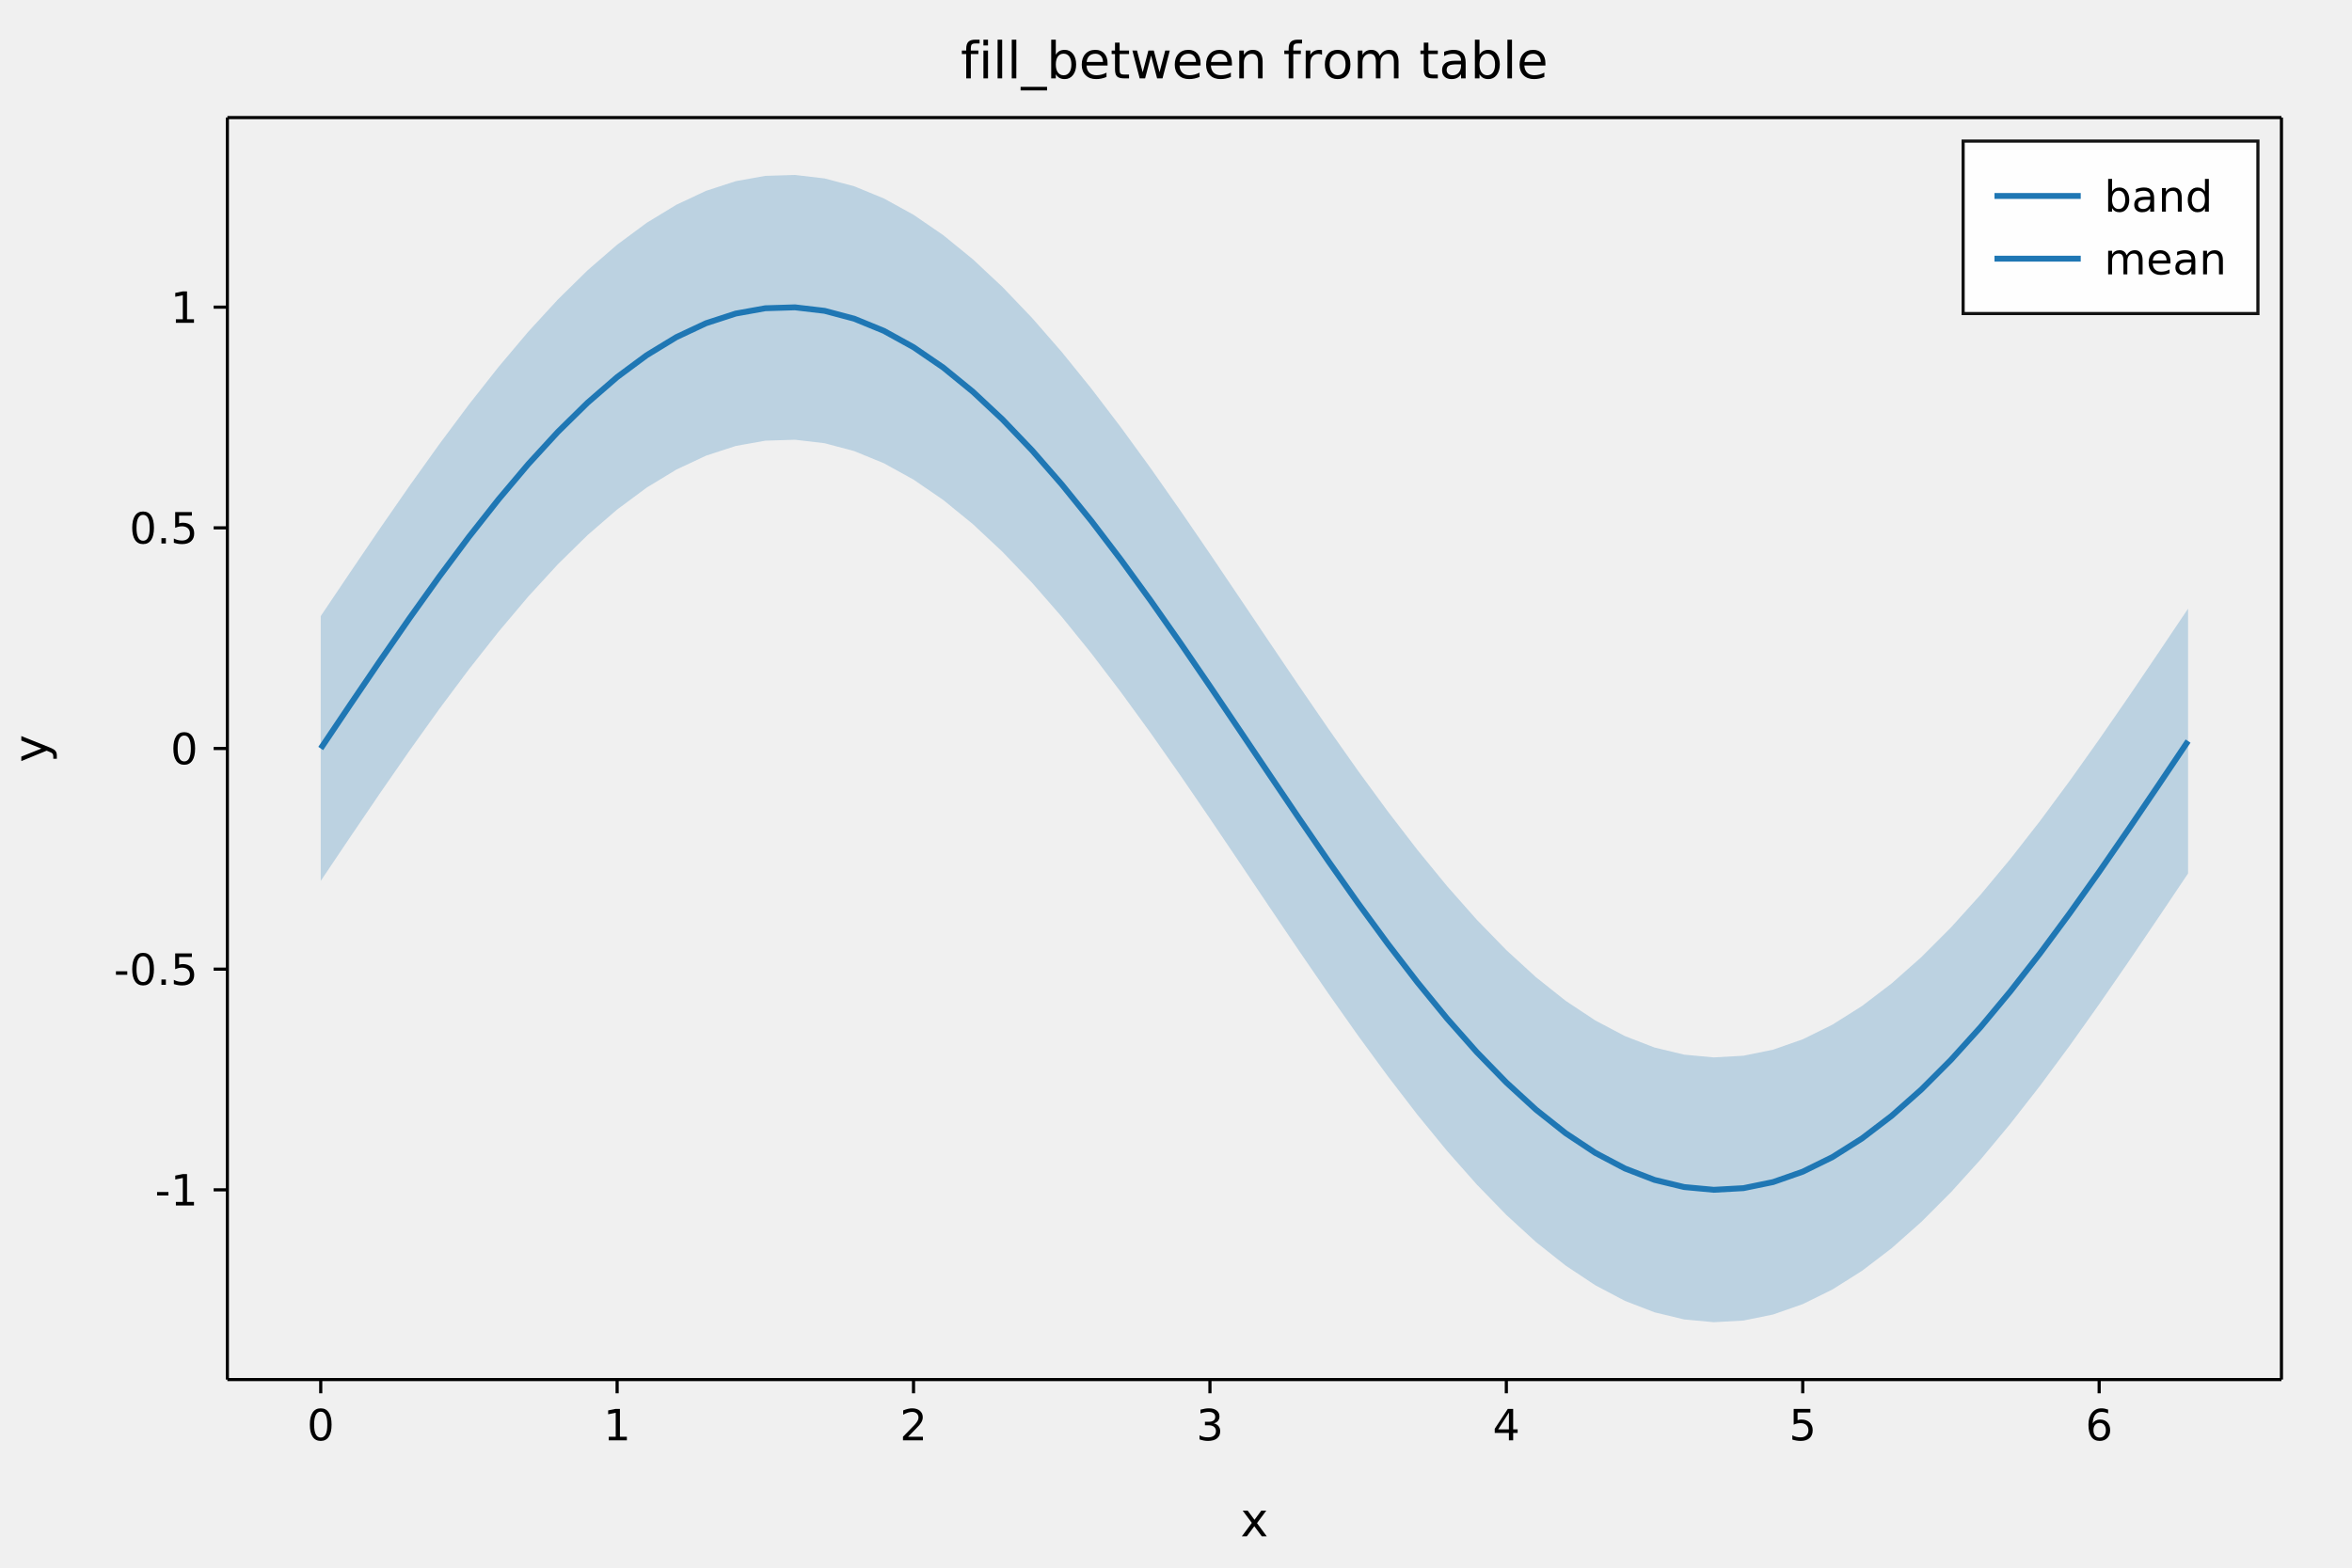
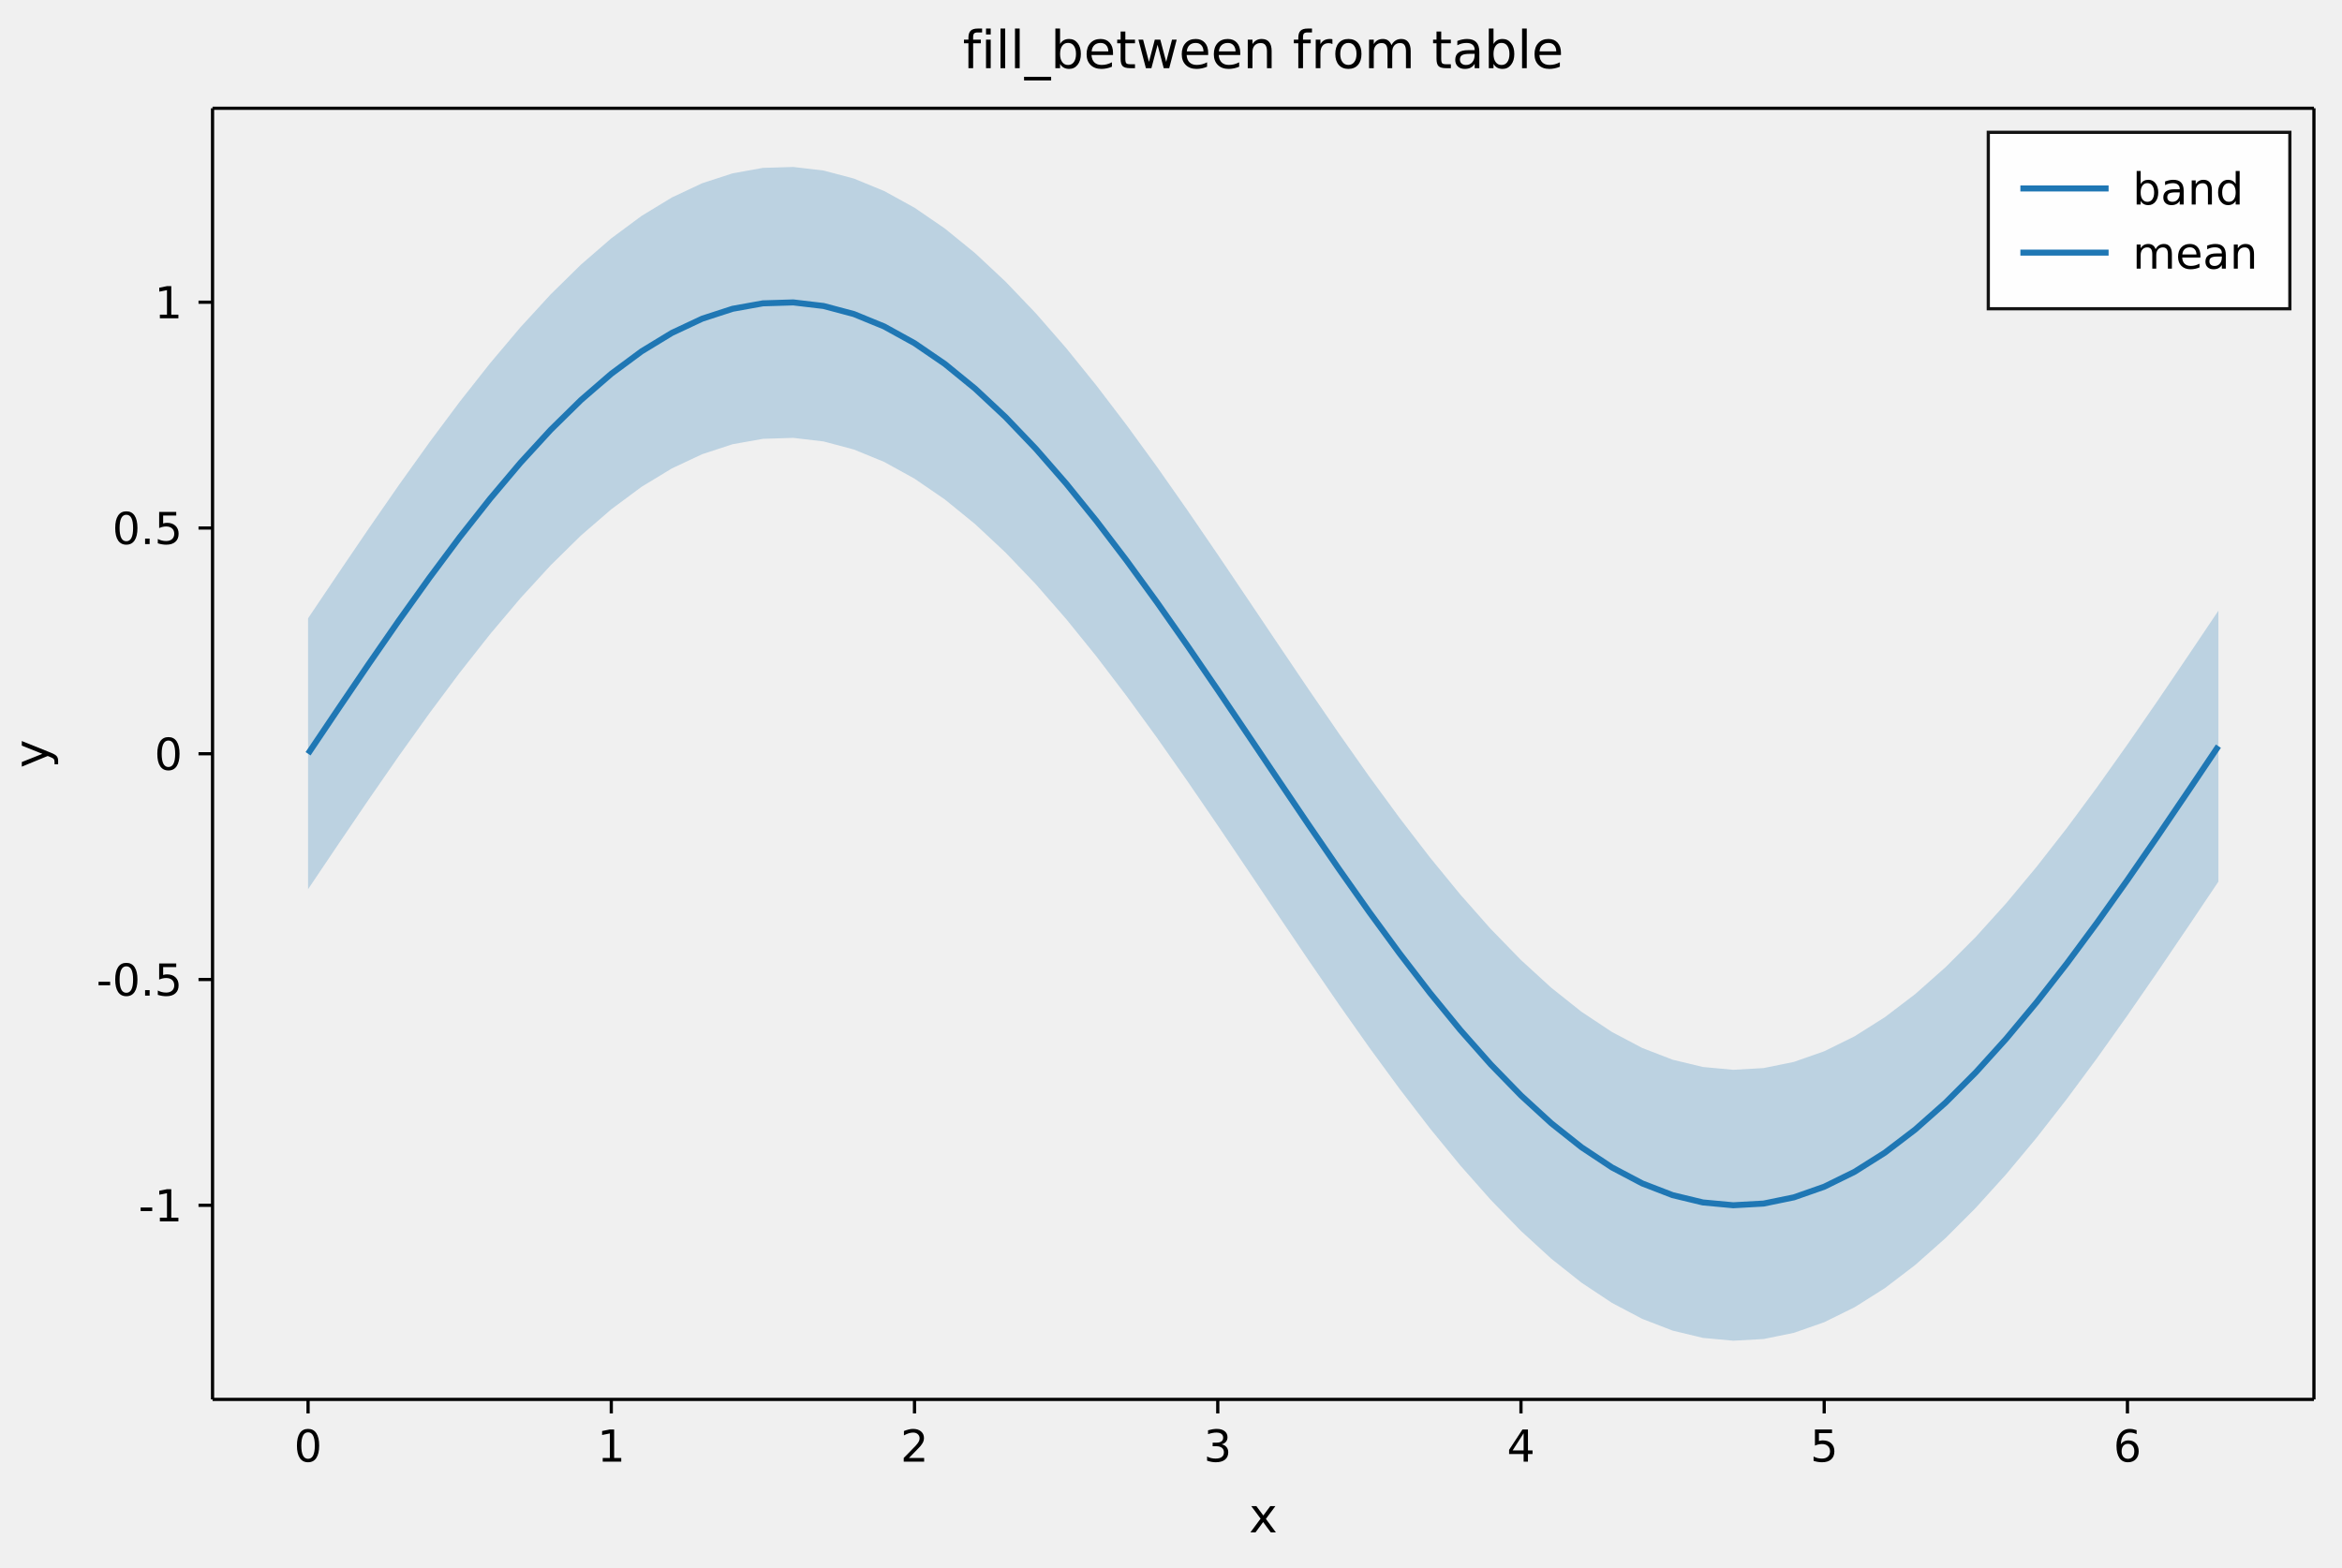
- <svg xmlns="http://www.w3.org/2000/svg" width="600" height="400" viewBox="0 0 600 400" font-family="DejaVu Sans, Bitstream Vera Sans, Verdana, Arial, sans-serif" font-size="11" style="background:#fff" data-plotlet-version="0.4.1" data-plotlet-schema="2" data-plotlet-kind="figure">
-   <g transform="translate(58,30)" data-plotlet-kind="panel" data-plotlet-title="fill_between from table" data-plotlet-xlabel="x" data-plotlet-ylabel="y" data-plotlet-xscale="linear" data-plotlet-yscale="linear" data-plotlet-xlim="-0.315,6.615" data-plotlet-ylim="-1.42989810059,1.42954844607" data-plotlet-panel-bbox="0,0,600,400" data-plotlet-data-area="58,30,524,322">
+ <svg xmlns="http://www.w3.org/2000/svg" width="584" height="391" viewBox="0 0 584 391" font-family="DejaVu Sans, Bitstream Vera Sans, Verdana, Arial, sans-serif" font-size="11" style="background:#fff" data-plotlet-version="0.4.3" data-plotlet-schema="2" data-plotlet-kind="figure">
+   <g transform="translate(53,27)" data-plotlet-kind="panel" data-plotlet-title="fill_between from table" data-plotlet-xlabel="x" data-plotlet-ylabel="y" data-plotlet-xscale="linear" data-plotlet-yscale="linear" data-plotlet-xlim="-0.315,6.615" data-plotlet-ylim="-1.42989810059,1.42954844607" data-plotlet-panel-bbox="0,0,584,391" data-plotlet-data-area="53,27,524,322">
    <svg x="0" y="0" width="524" height="322" overflow="hidden">
      <g class="plotlet-artist" data-plotlet-type="fill_between" data-plotlet-index="0" data-plotlet-label="band" data-plotlet-color="#1f77b4" data-plotlet-n="64" data-plotlet-x-min="0.0" data-plotlet-x-max="6.300000000000001" data-plotlet-y-min="-1.2999232575641009" data-plotlet-y-max="1.299573603041505">
        <path d="M23.82,194.76 L31.38,183.52 L38.94,172.39 L46.50,161.48 L54.06,150.91 L61.62,140.78 L69.19,131.18 L76.75,122.22 L84.31,113.98 L91.87,106.55 L99.43,100.01 L106.99,94.40 L114.55,89.81 L122.12,86.26 L129.68,83.79 L137.24,82.44 L144.80,82.20 L152.36,83.09 L159.92,85.10 L167.48,88.20 L175.04,92.37 L182.61,97.56 L190.17,103.72 L197.73,110.79 L205.29,118.70 L212.85,127.37 L220.41,136.71 L227.97,146.64 L235.54,157.04 L243.10,167.82 L250.66,178.87 L258.22,190.08 L265.78,201.34 L273.34,212.53 L280.90,223.54 L288.46,234.26 L296.03,244.59 L303.59,254.43 L311.15,263.66 L318.71,272.21 L326.27,279.99 L333.83,286.91 L341.39,292.91 L348.96,297.93 L356.52,301.92 L364.08,304.84 L371.64,306.66 L379.20,307.36 L386.76,306.94 L394.32,305.40 L401.88,302.75 L409.45,299.02 L417.01,294.25 L424.57,288.48 L432.13,281.78 L439.69,274.21 L447.25,265.85 L454.81,256.78 L462.38,247.08 L469.94,236.87 L477.50,226.23 L485.06,215.28 L492.62,204.12 L500.18,192.87 L500.18,125.30 L492.62,136.55 L485.06,147.71 L477.50,158.66 L469.94,169.30 L462.38,179.52 L454.81,189.21 L447.25,198.28 L439.69,206.65 L432.13,214.22 L424.57,220.92 L417.01,226.68 L409.45,231.45 L401.88,235.18 L394.32,237.83 L386.76,239.37 L379.20,239.80 L371.64,239.10 L364.08,237.28 L356.52,234.36 L348.96,230.37 L341.39,225.35 L333.83,219.34 L326.27,212.42 L318.71,204.65 L311.15,196.10 L303.59,186.86 L296.03,177.03 L288.46,166.70 L280.90,155.97 L273.34,144.96 L265.78,133.77 L258.22,122.52 L250.66,111.31 L243.10,100.26 L235.54,89.47 L227.97,79.07 L220.41,69.15 L212.85,59.80 L205.29,51.13 L197.73,43.22 L190.17,36.15 L182.61,29.99 L175.04,24.80 L167.48,20.64 L159.92,17.53 L152.36,15.53 L144.80,14.64 L137.24,14.87 L129.68,16.23 L122.12,18.69 L114.55,22.24 L106.99,26.84 L99.43,32.44 L91.87,38.99 L84.31,46.42 L76.75,54.65 L69.19,63.61 L61.62,73.21 L54.06,83.35 L46.50,93.92 L38.94,104.83 L31.38,115.96 L23.82,127.20Z" fill="#1f77b4" opacity="0.25" />
      </g>
      <g class="plotlet-artist" data-plotlet-type="line" data-plotlet-index="1" data-plotlet-label="mean" data-plotlet-color="#1f77b4" data-plotlet-n="64" data-plotlet-x-min="0.0" data-plotlet-x-max="6.300000000000001" data-plotlet-y-min="-0.9999232575641008" data-plotlet-y-max="0.9995736030415051">
        <path d="M23.82,160.98L31.38,149.74L38.94,138.61L46.50,127.70L54.06,117.13L61.62,106.99L69.19,97.40L76.75,88.44L84.31,80.20L91.87,72.77L99.43,66.22L106.99,60.62L114.55,56.02L122.12,52.47L129.68,50.01L137.24,48.65L144.80,48.42L152.36,49.31L159.92,51.32L167.48,54.42L175.04,58.59L182.61,63.77L190.17,69.94L197.73,77.01L205.29,84.92L212.85,93.59L220.41,102.93L227.97,112.85L235.54,123.26L243.10,134.04L250.66,145.09L258.22,156.30L265.78,167.55L273.34,178.74L280.90,189.76L288.46,200.48L296.03,210.81L303.59,220.64L311.15,229.88L318.71,238.43L326.27,246.20L333.83,253.13L341.39,259.13L348.96,264.15L356.52,268.14L364.08,271.06L371.64,272.88L379.20,273.58L386.76,273.16L394.32,271.61L401.88,268.96L409.45,265.24L417.01,260.47L424.57,254.70L432.13,248.00L439.69,240.43L447.25,232.07L454.81,222.99L462.38,213.30L469.94,203.08L477.50,192.45L485.06,181.49L492.62,170.34L500.18,159.09" fill="none" stroke="#1f77b4" stroke-width="1.5" />
      </g>
    </svg>
    <line x1="0" y1="0" x2="524" y2="0" stroke="#000000" stroke-width="0.8" />
    <line x1="0" y1="322" x2="524" y2="322" stroke="#000000" stroke-width="0.8" />
    <line x1="0" y1="0" x2="0" y2="322" stroke="#000000" stroke-width="0.8" />
    <line x1="524" y1="0" x2="524" y2="322" stroke="#000000" stroke-width="0.8" />
    <line x1="23.82" x2="23.82" y1="322" y2="325.5" stroke="#000000" stroke-width="0.8" />
-     <path d="M23.815 330.195Q22.978 330.195 22.556 331.02Q22.134 331.844 22.134 333.499Q22.134 335.147 22.556 335.972Q22.978 336.796 23.815 336.796Q24.659 336.796 25.08 335.972Q25.502 335.147 25.502 333.499Q25.502 331.844 25.08 331.02Q24.659 330.195 23.815 330.195ZM23.815 329.336Q25.164 329.336 25.875 330.402Q26.587 331.468 26.587 333.499Q26.587 335.523 25.875 336.59Q25.164 337.656 23.815 337.656Q22.467 337.656 21.756 336.59Q21.044 335.523 21.044 333.499Q21.044 331.468 21.756 330.402Q22.467 329.336 23.815 329.336Z" fill="#000" />
+     <path d="M23.815 330.214Q22.978 330.214 22.556 331.039Q22.134 331.863 22.134 333.518Q22.134 335.167 22.556 335.991Q22.978 336.815 23.815 336.815Q24.659 336.815 25.08 335.991Q25.502 335.167 25.502 333.518Q25.502 331.863 25.08 331.039Q24.659 330.214 23.815 330.214ZM23.815 329.355Q25.164 329.355 25.875 330.421Q26.587 331.487 26.587 333.518Q26.587 335.542 25.875 336.609Q25.164 337.675 23.815 337.675Q22.467 337.675 21.756 336.609Q21.044 335.542 21.044 333.518Q21.044 331.487 21.756 330.421Q22.467 329.355 23.815 329.355Z" fill="#000" />
    <line x1="99.43" x2="99.43" y1="322" y2="325.5" stroke="#000000" stroke-width="0.8" />
-     <path d="M97.296 336.587H99.069V330.469L97.141 330.856V329.868L99.058 329.481H100.143V336.587H101.916V337.5H97.296Z" fill="#000" />
+     <path d="M97.296 336.606H99.069V330.488L97.141 330.875V329.887L99.058 329.5H100.143V336.606H101.916V337.519H97.296Z" fill="#000" />
    <line x1="175.04" x2="175.04" y1="322" y2="325.5" stroke="#000000" stroke-width="0.8" />
-     <path d="M173.656 336.587H177.443V337.5H172.351V336.587Q172.969 335.948 174.035 334.871Q175.101 333.794 175.375 333.482Q175.896 332.897 176.103 332.491Q176.31 332.086 176.31 331.694Q176.31 331.055 175.861 330.652Q175.413 330.249 174.693 330.249Q174.183 330.249 173.616 330.426Q173.049 330.604 172.405 330.963V329.868Q173.06 329.604 173.629 329.47Q174.199 329.336 174.671 329.336Q175.918 329.336 176.659 329.959Q177.4 330.582 177.4 331.624Q177.4 332.118 177.215 332.561Q177.029 333.004 176.541 333.606Q176.406 333.762 175.687 334.506Q174.967 335.25 173.656 336.587Z" fill="#000" />
+     <path d="M173.656 336.606H177.443V337.519H172.351V336.606Q172.969 335.967 174.035 334.89Q175.101 333.813 175.375 333.501Q175.896 332.916 176.103 332.51Q176.31 332.105 176.31 331.713Q176.31 331.074 175.861 330.671Q175.413 330.268 174.693 330.268Q174.183 330.268 173.616 330.445Q173.049 330.623 172.405 330.982V329.887Q173.06 329.624 173.629 329.489Q174.199 329.355 174.671 329.355Q175.918 329.355 176.659 329.978Q177.4 330.601 177.4 331.643Q177.4 332.137 177.215 332.58Q177.029 333.023 176.541 333.625Q176.406 333.781 175.687 334.525Q174.967 335.269 173.656 336.606Z" fill="#000" />
    <line x1="250.66" x2="250.66" y1="322" y2="325.5" stroke="#000000" stroke-width="0.8" />
-     <path d="M251.622 333.176Q252.401 333.343 252.839 333.869Q253.276 334.396 253.276 335.169Q253.276 336.356 252.46 337.006Q251.644 337.656 250.14 337.656Q249.635 337.656 249.1 337.556Q248.566 337.457 247.997 337.258V336.211Q248.448 336.474 248.985 336.608Q249.522 336.743 250.107 336.743Q251.128 336.743 251.662 336.34Q252.197 335.937 252.197 335.169Q252.197 334.46 251.7 334.06Q251.203 333.66 250.317 333.66H249.382V332.768H250.36Q251.16 332.768 251.585 332.448Q252.009 332.129 252.009 331.527Q252.009 330.91 251.571 330.579Q251.133 330.249 250.317 330.249Q249.871 330.249 249.361 330.346Q248.851 330.442 248.238 330.646V329.68Q248.856 329.508 249.396 329.422Q249.936 329.336 250.414 329.336Q251.649 329.336 252.369 329.897Q253.088 330.458 253.088 331.415Q253.088 332.081 252.707 332.54Q252.326 332.999 251.622 333.176Z" fill="#000" />
+     <path d="M251.622 333.195Q252.401 333.362 252.839 333.888Q253.276 334.415 253.276 335.188Q253.276 336.375 252.46 337.025Q251.644 337.675 250.14 337.675Q249.635 337.675 249.1 337.575Q248.566 337.476 247.997 337.277V336.23Q248.448 336.493 248.985 336.627Q249.522 336.762 250.107 336.762Q251.128 336.762 251.662 336.359Q252.197 335.956 252.197 335.188Q252.197 334.479 251.7 334.079Q251.203 333.679 250.317 333.679H249.382V332.787H250.36Q251.16 332.787 251.585 332.468Q252.009 332.148 252.009 331.546Q252.009 330.929 251.571 330.598Q251.133 330.268 250.317 330.268Q249.871 330.268 249.361 330.365Q248.851 330.461 248.238 330.666V329.699Q248.856 329.527 249.396 329.441Q249.936 329.355 250.414 329.355Q251.649 329.355 252.369 329.916Q253.088 330.478 253.088 331.434Q253.088 332.1 252.707 332.559Q252.326 333.018 251.622 333.195Z" fill="#000" />
    <line x1="326.27" x2="326.27" y1="322" y2="325.5" stroke="#000000" stroke-width="0.8" />
-     <path d="M326.929 330.426 324.19 334.707H326.929ZM326.645 329.481H328.009V334.707H329.153V335.609H328.009V337.5H326.929V335.609H323.309V334.562Z" fill="#000" />
+     <path d="M326.929 330.445 324.19 334.726H326.929ZM326.645 329.5H328.009V334.726H329.153V335.628H328.009V337.519H326.929V335.628H323.309V334.581Z" fill="#000" />
    <line x1="401.88" x2="401.88" y1="322" y2="325.5" stroke="#000000" stroke-width="0.8" />
-     <path d="M399.572 329.481H403.832V330.394H400.566V332.36Q400.802 332.279 401.039 332.239Q401.275 332.199 401.511 332.199Q402.854 332.199 403.638 332.935Q404.422 333.67 404.422 334.927Q404.422 336.222 403.617 336.939Q402.811 337.656 401.345 337.656Q400.84 337.656 400.316 337.57Q399.793 337.484 399.234 337.312V336.222Q399.717 336.485 400.233 336.614Q400.749 336.743 401.323 336.743Q402.252 336.743 402.795 336.254Q403.337 335.765 403.337 334.927Q403.337 334.089 402.795 333.601Q402.252 333.112 401.323 333.112Q400.888 333.112 400.456 333.208Q400.023 333.305 399.572 333.509Z" fill="#000" />
+     <path d="M399.572 329.5H403.832V330.413H400.566V332.379Q400.802 332.298 401.039 332.258Q401.275 332.218 401.511 332.218Q402.854 332.218 403.638 332.954Q404.422 333.689 404.422 334.946Q404.422 336.241 403.617 336.958Q402.811 337.675 401.345 337.675Q400.84 337.675 400.316 337.589Q399.793 337.503 399.234 337.331V336.241Q399.717 336.504 400.233 336.633Q400.749 336.762 401.323 336.762Q402.252 336.762 402.795 336.273Q403.337 335.784 403.337 334.946Q403.337 334.108 402.795 333.62Q402.252 333.131 401.323 333.131Q400.888 333.131 400.456 333.228Q400.023 333.324 399.572 333.528Z" fill="#000" />
    <line x1="477.50" x2="477.50" y1="322" y2="325.5" stroke="#000000" stroke-width="0.8" />
-     <path d="M477.629 333.058Q476.899 333.058 476.472 333.558Q476.045 334.057 476.045 334.927Q476.045 335.792 476.472 336.294Q476.899 336.796 477.629 336.796Q478.36 336.796 478.787 336.294Q479.214 335.792 479.214 334.927Q479.214 334.057 478.787 333.558Q478.36 333.058 477.629 333.058ZM479.783 329.658V330.646Q479.375 330.453 478.959 330.351Q478.543 330.249 478.134 330.249Q477.06 330.249 476.493 330.974Q475.927 331.699 475.846 333.166Q476.163 332.698 476.641 332.448Q477.119 332.199 477.694 332.199Q478.902 332.199 479.603 332.932Q480.304 333.665 480.304 334.927Q480.304 336.163 479.574 336.909Q478.843 337.656 477.629 337.656Q476.238 337.656 475.502 336.59Q474.767 335.523 474.767 333.499Q474.767 331.597 475.669 330.467Q476.571 329.336 478.091 329.336Q478.5 329.336 478.916 329.417Q479.332 329.497 479.783 329.658Z" fill="#000" />
+     <path d="M477.629 333.077Q476.899 333.077 476.472 333.577Q476.045 334.076 476.045 334.946Q476.045 335.811 476.472 336.313Q476.899 336.815 477.629 336.815Q478.36 336.815 478.787 336.313Q479.214 335.811 479.214 334.946Q479.214 334.076 478.787 333.577Q478.36 333.077 477.629 333.077ZM479.783 329.677V330.666Q479.375 330.472 478.959 330.37Q478.543 330.268 478.134 330.268Q477.06 330.268 476.493 330.993Q475.927 331.718 475.846 333.185Q476.163 332.717 476.641 332.468Q477.119 332.218 477.694 332.218Q478.902 332.218 479.603 332.951Q480.304 333.684 480.304 334.946Q480.304 336.182 479.574 336.928Q478.843 337.675 477.629 337.675Q476.238 337.675 475.502 336.609Q474.767 335.542 474.767 333.518Q474.767 331.616 475.669 330.486Q476.571 329.355 478.091 329.355Q478.5 329.355 478.916 329.436Q479.332 329.516 479.783 329.677Z" fill="#000" />
    <line x1="0" x2="-3.5" y1="273.59" y2="273.59" stroke="#000000" stroke-width="0.8" />
-     <path d="M-17.931 274.136H-15.036V275.017H-17.931ZM-13.134 276.676H-11.362V270.559L-13.29 270.945V269.957L-11.373 269.57H-10.288V276.676H-8.515V277.59H-13.134Z" fill="#000" />
+     <path d="M-17.931 274.145H-15.036V275.026H-17.931ZM-13.134 276.686H-11.362V270.568L-13.29 270.955V269.967L-11.373 269.58H-10.288V276.686H-8.515V277.599H-13.134Z" fill="#000" />
    <line x1="0" x2="-3.5" y1="217.28" y2="217.28" stroke="#000000" stroke-width="0.8" />
-     <path d="M-28.426 217.831H-25.531V218.712H-28.426ZM-21.497 213.98Q-22.335 213.98 -22.757 214.805Q-23.178 215.629 -23.178 217.283Q-23.178 218.932 -22.757 219.757Q-22.335 220.581 -21.497 220.581Q-20.654 220.581 -20.232 219.757Q-19.811 218.932 -19.811 217.283Q-19.811 215.629 -20.232 214.805Q-20.654 213.98 -21.497 213.98ZM-21.497 213.121Q-20.149 213.121 -19.437 214.187Q-18.726 215.253 -18.726 217.283Q-18.726 219.308 -19.437 220.375Q-20.149 221.441 -21.497 221.441Q-22.845 221.441 -23.557 220.375Q-24.269 219.308 -24.269 217.283Q-24.269 215.253 -23.557 214.187Q-22.845 213.121 -21.497 213.121ZM-16.819 219.921H-15.686V221.285H-16.819ZM-13.312 213.266H-9.052V214.179H-12.318V216.145Q-12.082 216.064 -11.845 216.024Q-11.609 215.984 -11.373 215.984Q-10.03 215.984 -9.246 216.719Q-8.461 217.455 -8.461 218.712Q-8.461 220.007 -9.267 220.724Q-10.073 221.441 -11.539 221.441Q-12.044 221.441 -12.568 221.355Q-13.091 221.269 -13.65 221.097V220.007Q-13.167 220.27 -12.651 220.399Q-12.135 220.528 -11.561 220.528Q-10.631 220.528 -10.089 220.039Q-9.546 219.55 -9.546 218.712Q-9.546 217.874 -10.089 217.386Q-10.631 216.897 -11.561 216.897Q-11.996 216.897 -12.428 216.993Q-12.86 217.09 -13.312 217.294Z" fill="#000" />
+     <path d="M-28.426 217.841H-25.531V218.722H-28.426ZM-21.497 213.99Q-22.335 213.99 -22.757 214.814Q-23.178 215.639 -23.178 217.293Q-23.178 218.942 -22.757 219.766Q-22.335 220.591 -21.497 220.591Q-20.654 220.591 -20.232 219.766Q-19.811 218.942 -19.811 217.293Q-19.811 215.639 -20.232 214.814Q-20.654 213.99 -21.497 213.99ZM-21.497 213.13Q-20.149 213.13 -19.437 214.197Q-18.726 215.263 -18.726 217.293Q-18.726 219.318 -19.437 220.384Q-20.149 221.45 -21.497 221.45Q-22.845 221.45 -23.557 220.384Q-24.269 219.318 -24.269 217.293Q-24.269 215.263 -23.557 214.197Q-22.845 213.13 -21.497 213.13ZM-16.819 219.93H-15.686V221.294H-16.819ZM-13.312 213.275H-9.052V214.188H-12.318V216.154Q-12.082 216.074 -11.845 216.033Q-11.609 215.993 -11.373 215.993Q-10.03 215.993 -9.246 216.729Q-8.461 217.465 -8.461 218.722Q-8.461 220.016 -9.267 220.733Q-10.073 221.45 -11.539 221.45Q-12.044 221.45 -12.568 221.364Q-13.091 221.278 -13.65 221.106V220.016Q-13.167 220.279 -12.651 220.408Q-12.135 220.537 -11.561 220.537Q-10.631 220.537 -10.089 220.048Q-9.546 219.56 -9.546 218.722Q-9.546 217.884 -10.089 217.395Q-10.631 216.906 -11.561 216.906Q-11.996 216.906 -12.428 217.003Q-12.86 217.1 -13.312 217.304Z" fill="#000" />
    <line x1="0" x2="-3.5" y1="160.98" y2="160.98" stroke="#000000" stroke-width="0.8" />
-     <path d="M-11.002 157.676Q-11.84 157.676 -12.261 158.5Q-12.683 159.325 -12.683 160.979Q-12.683 162.628 -12.261 163.452Q-11.84 164.277 -11.002 164.277Q-10.159 164.277 -9.737 163.452Q-9.315 162.628 -9.315 160.979Q-9.315 159.325 -9.737 158.5Q-10.159 157.676 -11.002 157.676ZM-11.002 156.816Q-9.654 156.816 -8.942 157.882Q-8.23 158.949 -8.23 160.979Q-8.23 163.004 -8.942 164.07Q-9.654 165.136 -11.002 165.136Q-12.35 165.136 -13.062 164.07Q-13.773 163.004 -13.773 160.979Q-13.773 158.949 -13.062 157.882Q-12.35 156.816 -11.002 156.816Z" fill="#000" />
+     <path d="M-11.002 157.685Q-11.84 157.685 -12.261 158.51Q-12.683 159.334 -12.683 160.988Q-12.683 162.637 -12.261 163.462Q-11.84 164.286 -11.002 164.286Q-10.159 164.286 -9.737 163.462Q-9.315 162.637 -9.315 160.988Q-9.315 159.334 -9.737 158.51Q-10.159 157.685 -11.002 157.685ZM-11.002 156.826Q-9.654 156.826 -8.942 157.892Q-8.23 158.958 -8.23 160.988Q-8.23 163.013 -8.942 164.079Q-9.654 165.146 -11.002 165.146Q-12.35 165.146 -13.062 164.079Q-13.773 163.013 -13.773 160.988Q-13.773 158.958 -13.062 157.892Q-12.35 156.826 -11.002 156.826Z" fill="#000" />
    <line x1="0" x2="-3.5" y1="104.68" y2="104.68" stroke="#000000" stroke-width="0.8" />
-     <path d="M-21.497 101.371Q-22.335 101.371 -22.757 102.195Q-23.178 103.02 -23.178 104.674Q-23.178 106.323 -22.757 107.148Q-22.335 107.972 -21.497 107.972Q-20.654 107.972 -20.232 107.148Q-19.811 106.323 -19.811 104.674Q-19.811 103.02 -20.232 102.195Q-20.654 101.371 -21.497 101.371ZM-21.497 100.512Q-20.149 100.512 -19.437 101.578Q-18.726 102.644 -18.726 104.674Q-18.726 106.699 -19.437 107.765Q-20.149 108.831 -21.497 108.831Q-22.845 108.831 -23.557 107.765Q-24.269 106.699 -24.269 104.674Q-24.269 102.644 -23.557 101.578Q-22.845 100.512 -21.497 100.512ZM-16.819 107.311H-15.686V108.676H-16.819ZM-13.312 100.657H-9.052V101.57H-12.318V103.536Q-12.082 103.455 -11.845 103.415Q-11.609 103.374 -11.373 103.374Q-10.03 103.374 -9.246 104.11Q-8.461 104.846 -8.461 106.103Q-8.461 107.397 -9.267 108.114Q-10.073 108.831 -11.539 108.831Q-12.044 108.831 -12.568 108.746Q-13.091 108.66 -13.65 108.488V107.397Q-13.167 107.661 -12.651 107.789Q-12.135 107.918 -11.561 107.918Q-10.631 107.918 -10.089 107.43Q-9.546 106.941 -9.546 106.103Q-9.546 105.265 -10.089 104.776Q-10.631 104.288 -11.561 104.288Q-11.996 104.288 -12.428 104.384Q-12.86 104.481 -13.312 104.685Z" fill="#000" />
+     <path d="M-21.497 101.381Q-22.335 101.381 -22.757 102.205Q-23.178 103.029 -23.178 104.684Q-23.178 106.333 -22.757 107.157Q-22.335 107.982 -21.497 107.982Q-20.654 107.982 -20.232 107.157Q-19.811 106.333 -19.811 104.684Q-19.811 103.029 -20.232 102.205Q-20.654 101.381 -21.497 101.381ZM-21.497 100.521Q-20.149 100.521 -19.437 101.587Q-18.726 102.653 -18.726 104.684Q-18.726 106.709 -19.437 107.775Q-20.149 108.841 -21.497 108.841Q-22.845 108.841 -23.557 107.775Q-24.269 106.709 -24.269 104.684Q-24.269 102.653 -23.557 101.587Q-22.845 100.521 -21.497 100.521ZM-16.819 107.321H-15.686V108.685H-16.819ZM-13.312 100.666H-9.052V101.579H-12.318V103.545Q-12.082 103.465 -11.845 103.424Q-11.609 103.384 -11.373 103.384Q-10.03 103.384 -9.246 104.12Q-8.461 104.856 -8.461 106.112Q-8.461 107.407 -9.267 108.124Q-10.073 108.841 -11.539 108.841Q-12.044 108.841 -12.568 108.755Q-13.091 108.669 -13.65 108.497V107.407Q-13.167 107.67 -12.651 107.799Q-12.135 107.928 -11.561 107.928Q-10.631 107.928 -10.089 107.439Q-9.546 106.95 -9.546 106.112Q-9.546 105.275 -10.089 104.786Q-10.631 104.297 -11.561 104.297Q-11.996 104.297 -12.428 104.394Q-12.86 104.49 -13.312 104.695Z" fill="#000" />
    <line x1="0" x2="-3.5" y1="48.37" y2="48.37" stroke="#000000" stroke-width="0.8" />
-     <path d="M-13.134 51.458H-11.362V45.34L-13.29 45.727V44.739L-11.373 44.352H-10.288V51.458H-8.515V52.371H-13.134Z" fill="#000" />
-     <path d="M265.035 355.438 262.662 358.631 265.158 362.0H263.887L261.977 359.422L260.066 362.0H258.795L261.344 358.566L259.012 355.438H260.283L262.023 357.775L263.764 355.438Z" fill="#000" />
-     <g transform="translate(-46,161.0) rotate(-90)">
+     <path d="M-13.134 51.468H-11.362V45.35L-13.29 45.737V44.748L-11.373 44.362H-10.288V51.468H-8.515V52.381H-13.134Z" fill="#000" />
+     <path d="M265.035 348.607 262.662 351.801 265.158 355.17H263.887L261.977 352.592L260.066 355.17H258.795L261.344 351.736L259.012 348.607H260.283L262.023 350.945L263.764 348.607Z" fill="#000" />
+     <g transform="translate(-41.0,161.0) rotate(-90)">
      <path d="M0.311 0.609Q-0.146 1.781 -0.58 2.139Q-1.014 2.496 -1.74 2.496H-2.602V1.594H-1.969Q-1.523 1.594 -1.277 1.383Q-1.031 1.172 -0.732 0.387L-0.539 -0.105L-3.193 -6.562H-2.051L0.0 -1.43L2.051 -6.562H3.193Z" fill="#000" />
    </g>
    <path d="M191.896 -19.877V-18.906H190.779Q190.151 -18.906 189.906 -18.652Q189.662 -18.398 189.662 -17.738V-17.109H191.585V-16.202H189.662V-10.0H188.488V-16.202H187.371V-17.109H188.488V-17.604Q188.488 -18.792 189.04 -19.334Q189.592 -19.877 190.792 -19.877ZM192.874 -17.109H194.042V-10.0H192.874ZM192.874 -19.877H194.042V-18.398H192.874ZM196.486 -19.877H197.654V-10.0H196.486ZM200.098 -19.877H201.266V-10.0H200.098ZM209.111 -7.842V-6.934H202.357V-7.842ZM215.313 -13.548Q215.313 -14.837 214.783 -15.57Q214.253 -16.303 213.326 -16.303Q212.399 -16.303 211.869 -15.57Q211.339 -14.837 211.339 -13.548Q211.339 -12.26 211.869 -11.527Q212.399 -10.793 213.326 -10.793Q214.253 -10.793 214.783 -11.527Q215.313 -12.26 215.313 -13.548ZM211.339 -16.03Q211.708 -16.665 212.269 -16.973Q212.831 -17.281 213.612 -17.281Q214.907 -17.281 215.716 -16.252Q216.525 -15.224 216.525 -13.548Q216.525 -11.873 215.716 -10.844Q214.907 -9.816 213.612 -9.816Q212.831 -9.816 212.269 -10.124Q211.708 -10.432 211.339 -11.066V-10.0H210.165V-19.877H211.339ZM224.542 -13.847V-13.275H219.172Q219.249 -12.069 219.899 -11.438Q220.55 -10.806 221.711 -10.806Q222.384 -10.806 223.016 -10.971Q223.647 -11.136 224.27 -11.466V-10.362Q223.641 -10.095 222.981 -9.956Q222.321 -9.816 221.642 -9.816Q219.94 -9.816 218.947 -10.806Q217.954 -11.796 217.954 -13.485Q217.954 -15.23 218.896 -16.256Q219.839 -17.281 221.438 -17.281Q222.873 -17.281 223.708 -16.357Q224.542 -15.434 224.542 -13.847ZM223.375 -14.189Q223.362 -15.148 222.838 -15.719Q222.314 -16.291 221.451 -16.291Q220.474 -16.291 219.886 -15.738Q219.299 -15.186 219.21 -14.183ZM227.615 -19.128V-17.109H230.021V-16.202H227.615V-12.342Q227.615 -11.473 227.853 -11.225Q228.091 -10.978 228.821 -10.978H230.021V-10.0H228.821Q227.469 -10.0 226.955 -10.505Q226.44 -11.009 226.44 -12.342V-16.202H225.583V-17.109H226.44V-19.128ZM230.877 -17.109H232.045L233.505 -11.562L234.959 -17.109H236.336L237.796 -11.562L239.25 -17.109H240.418L238.558 -10.0H237.181L235.651 -15.827L234.115 -10.0H232.737ZM248.27 -13.847V-13.275H242.9Q242.976 -12.069 243.627 -11.438Q244.277 -10.806 245.439 -10.806Q246.112 -10.806 246.743 -10.971Q247.375 -11.136 247.997 -11.466V-10.362Q247.369 -10.095 246.708 -9.956Q246.048 -9.816 245.369 -9.816Q243.668 -9.816 242.675 -10.806Q241.681 -11.796 241.681 -13.485Q241.681 -15.23 242.624 -16.256Q243.566 -17.281 245.166 -17.281Q246.601 -17.281 247.435 -16.357Q248.27 -15.434 248.27 -13.847ZM247.102 -14.189Q247.089 -15.148 246.566 -15.719Q246.042 -16.291 245.179 -16.291Q244.201 -16.291 243.614 -15.738Q243.027 -15.186 242.938 -14.183ZM256.268 -13.847V-13.275H250.898Q250.974 -12.069 251.625 -11.438Q252.275 -10.806 253.437 -10.806Q254.11 -10.806 254.741 -10.971Q255.373 -11.136 255.995 -11.466V-10.362Q255.367 -10.095 254.707 -9.956Q254.046 -9.816 253.367 -9.816Q251.666 -9.816 250.673 -10.806Q249.679 -11.796 249.679 -13.485Q249.679 -15.23 250.622 -16.256Q251.564 -17.281 253.164 -17.281Q254.599 -17.281 255.433 -16.357Q256.268 -15.434 256.268 -13.847ZM255.1 -14.189Q255.087 -15.148 254.564 -15.719Q254.04 -16.291 253.177 -16.291Q252.199 -16.291 251.612 -15.738Q251.025 -15.186 250.936 -14.183ZM264.095 -14.291V-10.0H262.927V-14.253Q262.927 -15.262 262.533 -15.764Q262.14 -16.265 261.353 -16.265Q260.407 -16.265 259.861 -15.662Q259.315 -15.059 259.315 -14.018V-10.0H258.141V-17.109H259.315V-16.005Q259.734 -16.646 260.302 -16.963Q260.87 -17.281 261.613 -17.281Q262.838 -17.281 263.466 -16.522Q264.095 -15.764 264.095 -14.291ZM274.156 -19.877V-18.906H273.039Q272.41 -18.906 272.166 -18.652Q271.921 -18.398 271.921 -17.738V-17.109H273.845V-16.202H271.921V-10.0H270.747V-16.202H269.63V-17.109H270.747V-17.604Q270.747 -18.792 271.299 -19.334Q271.852 -19.877 273.051 -19.877ZM279.253 -16.018Q279.056 -16.132 278.824 -16.186Q278.593 -16.24 278.313 -16.24Q277.323 -16.24 276.793 -15.595Q276.263 -14.951 276.263 -13.745V-10.0H275.089V-17.109H276.263V-16.005Q276.631 -16.652 277.222 -16.967Q277.812 -17.281 278.656 -17.281Q278.777 -17.281 278.923 -17.265Q279.069 -17.249 279.247 -17.217ZM283.233 -16.291Q282.293 -16.291 281.748 -15.557Q281.202 -14.824 281.202 -13.548Q281.202 -12.272 281.744 -11.539Q282.287 -10.806 283.233 -10.806Q284.166 -10.806 284.712 -11.542Q285.258 -12.279 285.258 -13.548Q285.258 -14.812 284.712 -15.551Q284.166 -16.291 283.233 -16.291ZM283.233 -17.281Q284.756 -17.281 285.626 -16.291Q286.496 -15.3 286.496 -13.548Q286.496 -11.803 285.626 -10.809Q284.756 -9.816 283.233 -9.816Q281.703 -9.816 280.837 -10.809Q279.97 -11.803 279.97 -13.548Q279.97 -15.3 280.837 -16.291Q281.703 -17.281 283.233 -17.281ZM293.967 -15.745Q294.405 -16.532 295.014 -16.906Q295.624 -17.281 296.449 -17.281Q297.56 -17.281 298.163 -16.503Q298.766 -15.726 298.766 -14.291V-10.0H297.591V-14.253Q297.591 -15.275 297.229 -15.77Q296.868 -16.265 296.125 -16.265Q295.217 -16.265 294.69 -15.662Q294.164 -15.059 294.164 -14.018V-10.0H292.989V-14.253Q292.989 -15.281 292.627 -15.773Q292.266 -16.265 291.51 -16.265Q290.615 -16.265 290.088 -15.659Q289.562 -15.053 289.562 -14.018V-10.0H288.387V-17.109H289.562V-16.005Q289.961 -16.659 290.52 -16.97Q291.079 -17.281 291.847 -17.281Q292.621 -17.281 293.164 -16.887Q293.707 -16.494 293.967 -15.745ZM306.383 -19.128V-17.109H308.789V-16.202H306.383V-12.342Q306.383 -11.473 306.621 -11.225Q306.859 -10.978 307.589 -10.978H308.789V-10.0H307.589Q306.237 -10.0 305.723 -10.505Q305.208 -11.009 305.208 -12.342V-16.202H304.352V-17.109H305.208V-19.128ZM313.556 -13.574Q312.14 -13.574 311.594 -13.25Q311.048 -12.926 311.048 -12.146Q311.048 -11.523 311.458 -11.158Q311.867 -10.793 312.572 -10.793Q313.543 -10.793 314.13 -11.482Q314.717 -12.171 314.717 -13.313V-13.574ZM315.885 -14.056V-10.0H314.717V-11.079Q314.317 -10.432 313.721 -10.124Q313.124 -9.816 312.261 -9.816Q311.169 -9.816 310.525 -10.428Q309.88 -11.041 309.88 -12.069Q309.88 -13.269 310.683 -13.878Q311.486 -14.488 313.08 -14.488H314.717V-14.602Q314.717 -15.408 314.187 -15.849Q313.657 -16.291 312.699 -16.291Q312.089 -16.291 311.512 -16.145Q310.934 -15.999 310.401 -15.707V-16.786Q311.042 -17.033 311.645 -17.157Q312.248 -17.281 312.819 -17.281Q314.362 -17.281 315.124 -16.481Q315.885 -15.681 315.885 -14.056ZM323.395 -13.548Q323.395 -14.837 322.865 -15.57Q322.334 -16.303 321.408 -16.303Q320.481 -16.303 319.951 -15.57Q319.421 -14.837 319.421 -13.548Q319.421 -12.26 319.951 -11.527Q320.481 -10.793 321.408 -10.793Q322.334 -10.793 322.865 -11.527Q323.395 -12.26 323.395 -13.548ZM319.421 -16.03Q319.789 -16.665 320.351 -16.973Q320.913 -17.281 321.693 -17.281Q322.988 -17.281 323.798 -16.252Q324.607 -15.224 324.607 -13.548Q324.607 -11.873 323.798 -10.844Q322.988 -9.816 321.693 -9.816Q320.913 -9.816 320.351 -10.124Q319.789 -10.432 319.421 -11.066V-10.0H318.247V-19.877H319.421ZM326.543 -19.877H327.711V-10.0H326.543ZM336.236 -13.847V-13.275H330.866Q330.942 -12.069 331.593 -11.438Q332.243 -10.806 333.405 -10.806Q334.078 -10.806 334.709 -10.971Q335.341 -11.136 335.963 -11.466V-10.362Q335.334 -10.095 334.674 -9.956Q334.014 -9.816 333.335 -9.816Q331.634 -9.816 330.64 -10.806Q329.647 -11.796 329.647 -13.485Q329.647 -15.23 330.59 -16.256Q331.532 -17.281 333.132 -17.281Q334.566 -17.281 335.401 -16.357Q336.236 -15.434 336.236 -13.847ZM335.068 -14.189Q335.055 -15.148 334.531 -15.719Q334.008 -16.291 333.145 -16.291Q332.167 -16.291 331.58 -15.738Q330.993 -15.186 330.904 -14.183Z" fill="#000" />
    <g transform="translate(442.80,6)">
      <rect x="0" y="0" width="75.20" height="44" fill="#ffffff" stroke="#000000" stroke-width="0.8" opacity="0.92" />
      <line x1="8.00" x2="30.00" y1="14.00" y2="14.00" stroke="#1f77b4" stroke-width="1.5" />
      <path d="M41.355 14.998Q41.355 13.907 40.906 13.287Q40.458 12.667 39.674 12.667Q38.89 12.667 38.441 13.287Q37.993 13.907 37.993 14.998Q37.993 16.088 38.441 16.708Q38.89 17.329 39.674 17.329Q40.458 17.329 40.906 16.708Q41.355 16.088 41.355 14.998ZM37.993 12.897Q38.304 12.36 38.78 12.1Q39.255 11.839 39.916 11.839Q41.011 11.839 41.696 12.709Q42.381 13.58 42.381 14.998Q42.381 16.416 41.696 17.286Q41.011 18.156 39.916 18.156Q39.255 18.156 38.78 17.895Q38.304 17.635 37.993 17.098V18.0H36.999V9.643H37.993ZM46.753 14.976Q45.555 14.976 45.093 15.25Q44.631 15.524 44.631 16.185Q44.631 16.711 44.978 17.02Q45.324 17.329 45.92 17.329Q46.742 17.329 47.239 16.746Q47.736 16.163 47.736 15.196V14.976ZM48.724 14.568V18.0H47.736V17.087Q47.397 17.635 46.893 17.895Q46.388 18.156 45.657 18.156Q44.733 18.156 44.188 17.637Q43.643 17.119 43.643 16.249Q43.643 15.234 44.323 14.718Q45.002 14.203 46.35 14.203H47.736V14.106Q47.736 13.424 47.287 13.051Q46.839 12.677 46.028 12.677Q45.512 12.677 45.023 12.801Q44.535 12.924 44.083 13.171V12.258Q44.626 12.049 45.136 11.944Q45.646 11.839 46.13 11.839Q47.435 11.839 48.08 12.516Q48.724 13.193 48.724 14.568ZM55.76 14.369V18.0H54.772V14.401Q54.772 13.547 54.439 13.123Q54.106 12.699 53.44 12.699Q52.64 12.699 52.178 13.209Q51.716 13.719 51.716 14.6V18.0H50.722V11.984H51.716V12.919Q52.07 12.376 52.551 12.108Q53.032 11.839 53.66 11.839Q54.697 11.839 55.229 12.481Q55.76 13.123 55.76 14.369ZM61.69 12.897V9.643H62.678V18.0H61.69V17.098Q61.378 17.635 60.903 17.895Q60.428 18.156 59.762 18.156Q58.671 18.156 57.987 17.286Q57.302 16.416 57.302 14.998Q57.302 13.58 57.987 12.709Q58.671 11.839 59.762 11.839Q60.428 11.839 60.903 12.1Q61.378 12.36 61.69 12.897ZM58.322 14.998Q58.322 16.088 58.771 16.708Q59.219 17.329 60.003 17.329Q60.788 17.329 61.239 16.708Q61.69 16.088 61.69 14.998Q61.69 13.907 61.239 13.287Q60.788 12.667 60.003 12.667Q59.219 12.667 58.771 13.287Q58.322 13.907 58.322 14.998Z" fill="#000" />
      <line x1="8.00" x2="30.00" y1="30.00" y2="30.00" stroke="#1f77b4" stroke-width="1.5" />
      <path d="M41.72 29.139Q42.091 28.473 42.606 28.156Q43.122 27.839 43.82 27.839Q44.76 27.839 45.271 28.497Q45.781 29.155 45.781 30.369V34.0H44.787V30.401Q44.787 29.537 44.481 29.118Q44.175 28.699 43.546 28.699Q42.778 28.699 42.333 29.209Q41.887 29.719 41.887 30.6V34.0H40.893V30.401Q40.893 29.531 40.587 29.115Q40.281 28.699 39.642 28.699Q38.884 28.699 38.438 29.212Q37.993 29.725 37.993 30.6V34.0H36.999V27.984H37.993V28.919Q38.331 28.366 38.804 28.103Q39.276 27.839 39.926 27.839Q40.582 27.839 41.041 28.172Q41.5 28.505 41.72 29.139ZM52.897 30.745V31.229H48.354Q48.418 32.249 48.969 32.783Q49.519 33.318 50.502 33.318Q51.071 33.318 51.606 33.178Q52.14 33.039 52.667 32.759V33.694Q52.135 33.919 51.576 34.038Q51.018 34.156 50.443 34.156Q49.003 34.156 48.163 33.318Q47.322 32.48 47.322 31.051Q47.322 29.574 48.12 28.707Q48.917 27.839 50.271 27.839Q51.485 27.839 52.191 28.621Q52.897 29.402 52.897 30.745ZM51.909 30.455Q51.898 29.644 51.455 29.161Q51.012 28.677 50.282 28.677Q49.455 28.677 48.958 29.145Q48.461 29.612 48.386 30.46ZM57.253 30.976Q56.056 30.976 55.594 31.25Q55.132 31.524 55.132 32.185Q55.132 32.711 55.478 33.02Q55.825 33.329 56.421 33.329Q57.243 33.329 57.74 32.746Q58.236 32.163 58.236 31.196V30.976ZM59.225 30.568V34.0H58.236V33.087Q57.898 33.635 57.393 33.895Q56.888 34.156 56.158 34.156Q55.234 34.156 54.689 33.637Q54.144 33.119 54.144 32.249Q54.144 31.234 54.823 30.718Q55.502 30.203 56.851 30.203H58.236V30.106Q58.236 29.424 57.788 29.051Q57.339 28.677 56.528 28.677Q56.013 28.677 55.524 28.801Q55.035 28.924 54.584 29.171V28.258Q55.126 28.049 55.637 27.944Q56.147 27.839 56.63 27.839Q57.936 27.839 58.58 28.516Q59.225 29.193 59.225 30.568ZM66.261 30.369V34.0H65.272V30.401Q65.272 29.547 64.939 29.123Q64.606 28.699 63.94 28.699Q63.14 28.699 62.678 29.209Q62.216 29.719 62.216 30.6V34.0H61.223V27.984H62.216V28.919Q62.571 28.376 63.052 28.108Q63.532 27.839 64.161 27.839Q65.197 27.839 65.729 28.481Q66.261 29.123 66.261 30.369Z" fill="#000" />
    </g>
  </g>
</svg>
